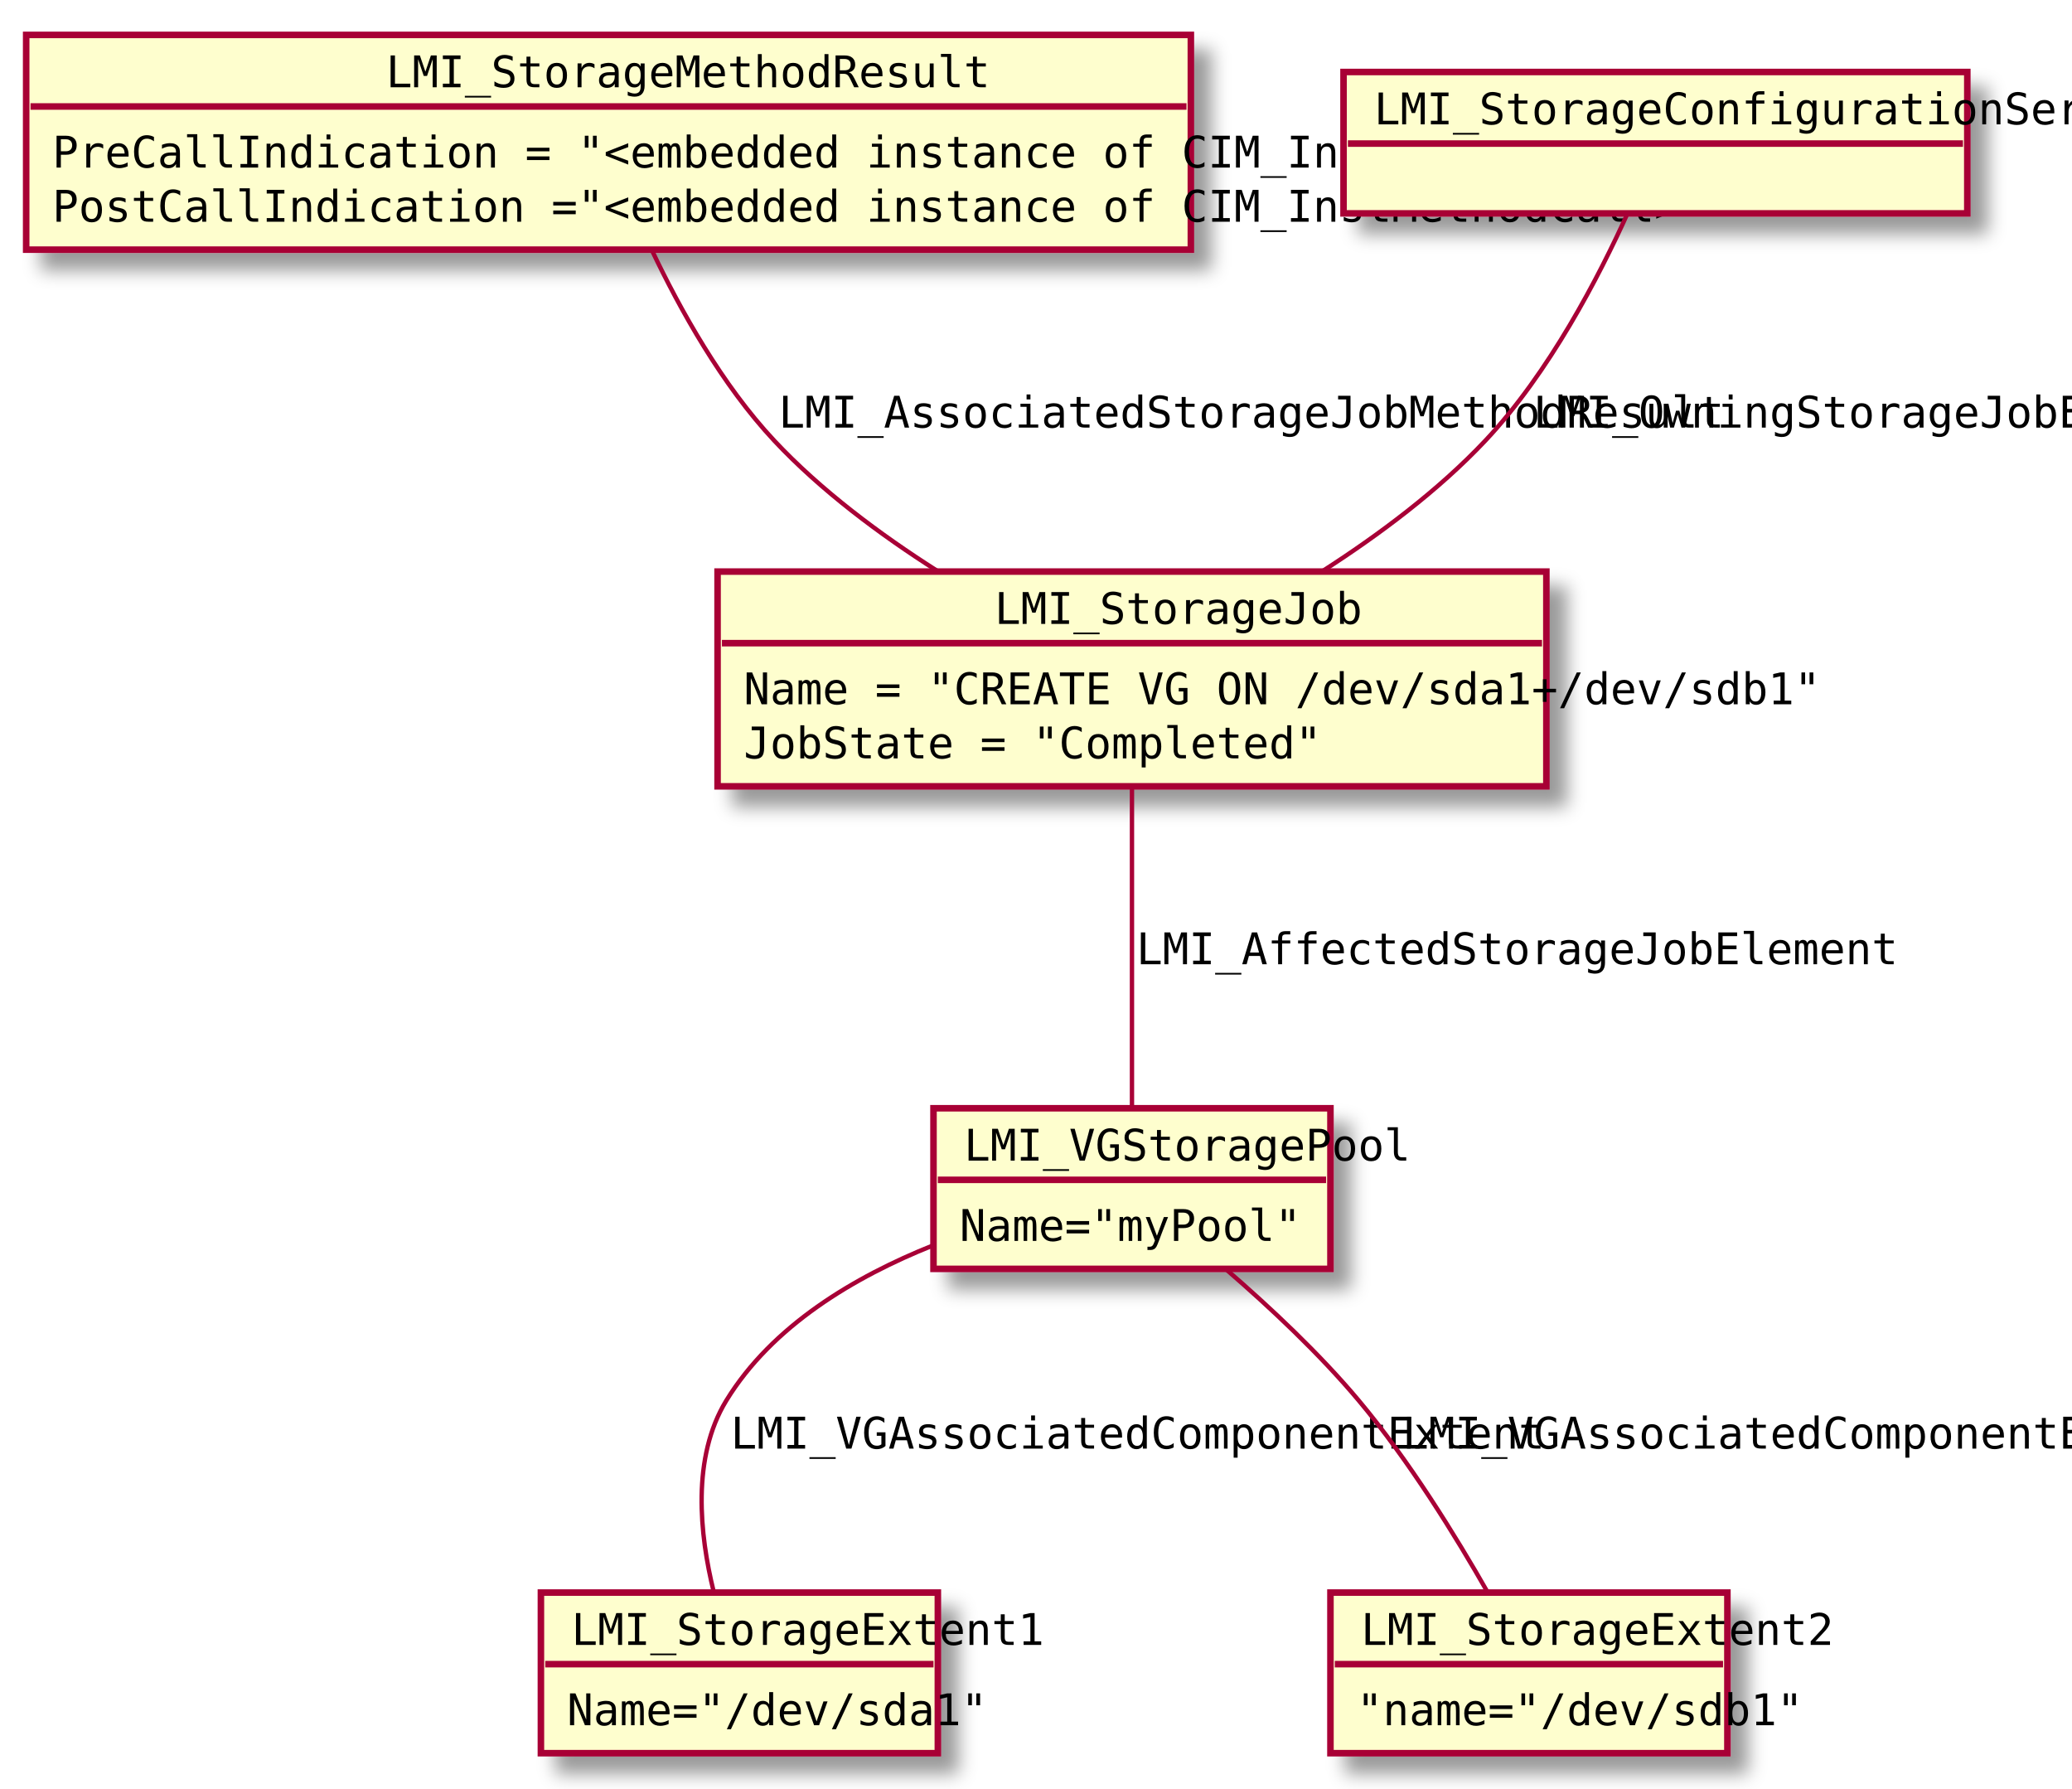
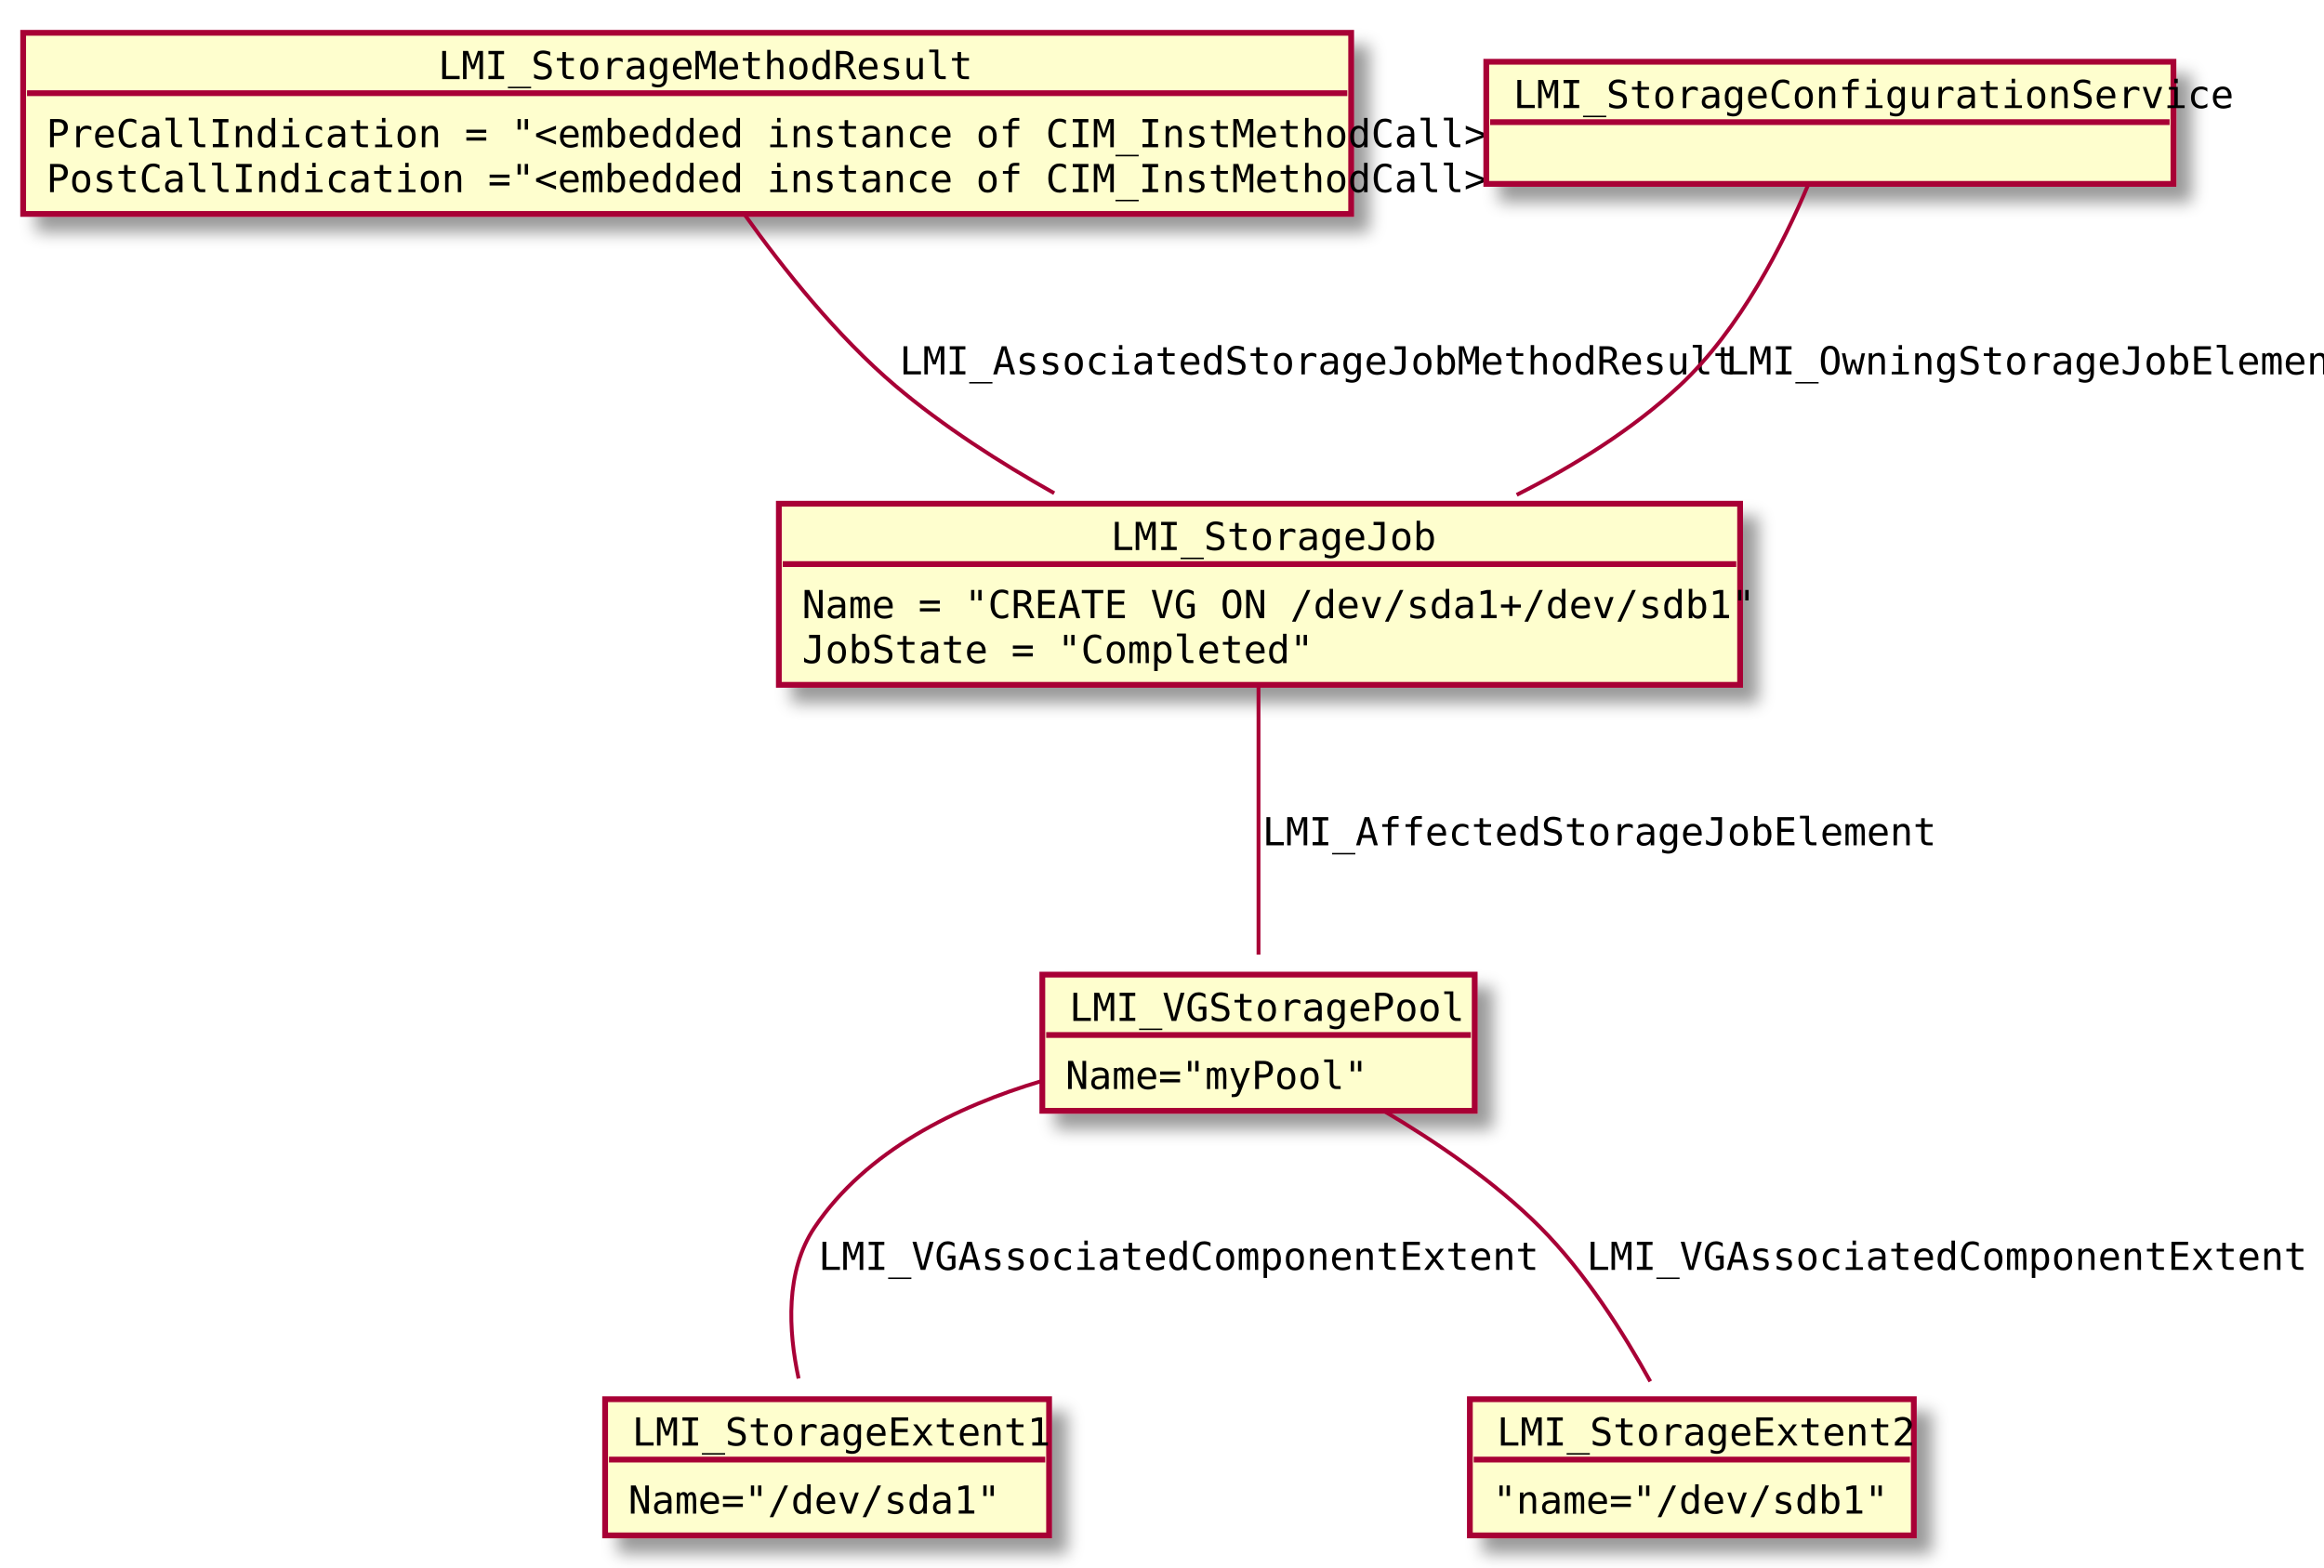
- <svg xmlns="http://www.w3.org/2000/svg" height="410pt" style="width:475px;height:410px;" version="1.1" viewBox="0 0 475 410" width="475pt">
+ <svg xmlns="http://www.w3.org/2000/svg" height="406pt" style="width:602px;height:406px;" version="1.1" viewBox="0 0 602 406" width="602pt">
  <defs>
    <filter height="300%" id="f1" width="300%" x="-1" y="-1">
-       <feGaussianBlur result="blurOut" stdDeviation="2.0" />
+       <feGaussianBlur result="blurOut" stdDeviation="2" />
      <feColorMatrix in="blurOut" result="blurOut2" type="matrix" values="0 0 0 0 0 0 0 0 0 0 0 0 0 0 0 0 0 0 .4 0" />
-       <feOffset dx="4.0" dy="4.0" in="blurOut2" result="blurOut3" />
+       <feOffset dx="4" dy="4" in="blurOut2" result="blurOut3" />
      <feBlend in="SourceGraphic" in2="blurOut3" mode="normal" />
    </filter>
  </defs>
  <g>
-     <rect fill="#FEFECE" filter="url(#f1)" height="49.219" style="stroke: #A80036; stroke-width: 1.5;" width="190" x="164.5" y="131" />
-     <text fill="#000000" font-family="Monospace" font-size="10" lengthAdjust="spacingAndGlyphs" textLength="63" x="228" y="143">LMI_StorageJob</text>
-     <line style="stroke: #A80036; stroke-width: 1.5;" x1="165.5" x2="353.5" y1="147.406" y2="147.406" />
-     <text fill="#000000" font-family="Monospace" font-size="10" lengthAdjust="spacingAndGlyphs" textLength="178" x="170.5" y="161.406">Name = "CREATE VG ON /dev/sda1+/dev/sdb1"</text>
-     <text fill="#000000" font-family="Monospace" font-size="10" lengthAdjust="spacingAndGlyphs" textLength="90" x="170.5" y="173.812">JobState = "Completed"</text>
-     <rect fill="#FEFECE" filter="url(#f1)" height="36.812" style="stroke: #A80036; stroke-width: 1.5;" width="91" x="124" y="365" />
-     <text fill="#000000" font-family="Monospace" font-size="10" lengthAdjust="spacingAndGlyphs" textLength="77" x="131" y="377">LMI_StorageExtent1</text>
-     <line style="stroke: #A80036; stroke-width: 1.5;" x1="125" x2="214" y1="381.406" y2="381.406" />
-     <text fill="#000000" font-family="Monospace" font-size="10" lengthAdjust="spacingAndGlyphs" textLength="71" x="130" y="395.406">Name="/dev/sda1"</text>
-     <rect fill="#FEFECE" filter="url(#f1)" height="36.812" style="stroke: #A80036; stroke-width: 1.5;" width="91" x="305" y="365" />
-     <text fill="#000000" font-family="Monospace" font-size="10" lengthAdjust="spacingAndGlyphs" textLength="77" x="312" y="377">LMI_StorageExtent2</text>
-     <line style="stroke: #A80036; stroke-width: 1.5;" x1="306" x2="395" y1="381.406" y2="381.406" />
-     <text fill="#000000" font-family="Monospace" font-size="10" lengthAdjust="spacingAndGlyphs" textLength="73" x="311" y="395.406">"name="/dev/sdb1"</text>
-     <rect fill="#FEFECE" filter="url(#f1)" height="49.219" style="stroke: #A80036; stroke-width: 1.5;" width="267" x="6" y="8" />
-     <text fill="#000000" font-family="Monospace" font-size="10" lengthAdjust="spacingAndGlyphs" textLength="102" x="88.5" y="20">LMI_StorageMethodResult</text>
-     <line style="stroke: #A80036; stroke-width: 1.5;" x1="7" x2="272" y1="24.406" y2="24.406" />
-     <text fill="#000000" font-family="Monospace" font-size="10" lengthAdjust="spacingAndGlyphs" textLength="254" x="12" y="38.406">PreCallIndication = "&lt;embedded instance of CIM_InstMethodCall&gt;"</text>
-     <text fill="#000000" font-family="Monospace" font-size="10" lengthAdjust="spacingAndGlyphs" textLength="255" x="12" y="50.812">PostCallIndication ="&lt;embedded instance of CIM_InstMethodCall&gt;"</text>
-     <rect fill="#FEFECE" filter="url(#f1)" height="36.812" style="stroke: #A80036; stroke-width: 1.5;" width="91" x="214" y="254" />
-     <text fill="#000000" font-family="Monospace" font-size="10" lengthAdjust="spacingAndGlyphs" textLength="77" x="221" y="266">LMI_VGStoragePool</text>
-     <line style="stroke: #A80036; stroke-width: 1.5;" x1="215" x2="304" y1="270.406" y2="270.406" />
-     <text fill="#000000" font-family="Monospace" font-size="10" lengthAdjust="spacingAndGlyphs" textLength="62" x="220" y="284.406">Name="myPool"</text>
-     <rect fill="#FEFECE" filter="url(#f1)" height="32.406" style="stroke: #A80036; stroke-width: 1.5;" width="143" x="308" y="16.5" />
-     <text fill="#000000" font-family="Monospace" font-size="10" lengthAdjust="spacingAndGlyphs" textLength="129" x="315" y="28.5">LMI_StorageConfigurationService</text>
-     <line style="stroke: #A80036; stroke-width: 1.5;" x1="309" x2="450" y1="32.906" y2="32.906" />
-     <path d="M149.369,57.186 C155.936,71.034 165.548,88.241 177.5,101 C188.191,112.413 201.788,122.533 214.822,130.814 " fill="none" style="stroke: #A80036; stroke-width: 1.0;" />
-     <text fill="#000000" font-family="Monospace" font-size="10" lengthAdjust="spacingAndGlyphs" textLength="157" x="178.5" y="98">LMI_AssociatedStorageJobMethodResult</text>
-     <path d="M373.176,48.759 C366.581,63.37 355.162,85.434 340.5,101 C329.754,112.409 316.125,122.589 303.127,130.928 " fill="none" style="stroke: #A80036; stroke-width: 1.0;" />
-     <text fill="#000000" font-family="Monospace" font-size="10" lengthAdjust="spacingAndGlyphs" textLength="123" x="351.5" y="98">LMI_OwningStorageJobElement</text>
-     <path d="M259.5,180.049 C259.5,201.997 259.5,234.227 259.5,253.984 " fill="none" style="stroke: #A80036; stroke-width: 1.0;" />
-     <text fill="#000000" font-family="Monospace" font-size="10" lengthAdjust="spacingAndGlyphs" textLength="124" x="260.5" y="221">LMI_AffectedStorageJobElement</text>
-     <path d="M213.903,285.434 C195.886,292.626 177.007,303.836 166.5,321 C158.519,334.038 160.391,351.7 163.598,364.751 " fill="none" style="stroke: #A80036; stroke-width: 1.0;" />
-     <text fill="#000000" font-family="Monospace" font-size="10" lengthAdjust="spacingAndGlyphs" textLength="139" x="167.5" y="332">LMI_VGAssociatedComponentExtent</text>
-     <path d="M281.224,291.051 C291.053,299.546 302.464,310.226 311.5,321 C323.036,334.756 333.774,352.173 341.05,364.958 " fill="none" style="stroke: #A80036; stroke-width: 1.0;" />
-     <text fill="#000000" font-family="Monospace" font-size="10" lengthAdjust="spacingAndGlyphs" textLength="139" x="321.5" y="332">LMI_VGAssociatedComponentExtent</text>
+     <rect fill="#FEFECE" filter="url(#f1)" height="46.922" style="stroke: #A80036; stroke-width: 1.5;" width="249" x="201.75" y="130.5" />
+     <text fill="#000000" font-family="Monospace" font-size="10" lengthAdjust="spacingAndGlyphs" textLength="77" x="287.75" y="142.5">LMI_StorageJob</text>
+     <line style="stroke: #A80036; stroke-width: 1.5;" x1="202.75" x2="449.75" y1="146.141" y2="146.141" />
+     <text fill="#000000" font-family="Monospace" font-size="10" lengthAdjust="spacingAndGlyphs" textLength="237" x="207.75" y="160.141">Name = "CREATE VG ON /dev/sda1+/dev/sdb1"</text>
+     <text fill="#000000" font-family="Monospace" font-size="10" lengthAdjust="spacingAndGlyphs" textLength="120" x="207.75" y="171.781">JobState = "Completed"</text>
+     <rect fill="#FEFECE" filter="url(#f1)" height="35.281" style="stroke: #A80036; stroke-width: 1.5;" width="115" x="156.75" y="362.5" />
+     <text fill="#000000" font-family="Monospace" font-size="10" lengthAdjust="spacingAndGlyphs" textLength="101" x="163.75" y="374.5">LMI_StorageExtent1</text>
+     <line style="stroke: #A80036; stroke-width: 1.5;" x1="157.75" x2="270.75" y1="378.141" y2="378.141" />
+     <text fill="#000000" font-family="Monospace" font-size="10" lengthAdjust="spacingAndGlyphs" textLength="95" x="162.75" y="392.141">Name="/dev/sda1"</text>
+     <rect fill="#FEFECE" filter="url(#f1)" height="35.281" style="stroke: #A80036; stroke-width: 1.5;" width="115" x="380.75" y="362.5" />
+     <text fill="#000000" font-family="Monospace" font-size="10" lengthAdjust="spacingAndGlyphs" textLength="101" x="387.75" y="374.5">LMI_StorageExtent2</text>
+     <line style="stroke: #A80036; stroke-width: 1.5;" x1="381.75" x2="494.75" y1="378.141" y2="378.141" />
+     <text fill="#000000" font-family="Monospace" font-size="10" lengthAdjust="spacingAndGlyphs" textLength="98" x="386.75" y="392.141">"name="/dev/sdb1"</text>
+     <rect fill="#FEFECE" filter="url(#f1)" height="46.922" style="stroke: #A80036; stroke-width: 1.5;" width="344" x="6" y="8.5" />
+     <text fill="#000000" font-family="Monospace" font-size="10" lengthAdjust="spacingAndGlyphs" textLength="129" x="113.5" y="20.5">LMI_StorageMethodResult</text>
+     <line style="stroke: #A80036; stroke-width: 1.5;" x1="7" x2="349" y1="24.141" y2="24.141" />
+     <text fill="#000000" font-family="Monospace" font-size="10" lengthAdjust="spacingAndGlyphs" textLength="330" x="12" y="38.141">PreCallIndication = "&lt;embedded instance of CIM_InstMethodCall&gt;"</text>
+     <text fill="#000000" font-family="Monospace" font-size="10" lengthAdjust="spacingAndGlyphs" textLength="332" x="12" y="49.781">PostCallIndication ="&lt;embedded instance of CIM_InstMethodCall&gt;"</text>
+     <rect fill="#FEFECE" filter="url(#f1)" height="35.281" style="stroke: #A80036; stroke-width: 1.5;" width="112" x="270" y="252.5" />
+     <text fill="#000000" font-family="Monospace" font-size="10" lengthAdjust="spacingAndGlyphs" textLength="98" x="277" y="264.5">LMI_VGStoragePool</text>
+     <line style="stroke: #A80036; stroke-width: 1.5;" x1="271" x2="381" y1="268.141" y2="268.141" />
+     <text fill="#000000" font-family="Monospace" font-size="10" lengthAdjust="spacingAndGlyphs" textLength="85" x="276" y="282.141">Name="myPool"</text>
+     <rect fill="#FEFECE" filter="url(#f1)" height="31.641" style="stroke: #A80036; stroke-width: 1.5;" width="178" x="385" y="16" />
+     <text fill="#000000" font-family="Monospace" font-size="10" lengthAdjust="spacingAndGlyphs" textLength="164" x="392" y="28">LMI_StorageConfigurationService</text>
+     <line style="stroke: #A80036; stroke-width: 1.5;" x1="386" x2="562" y1="31.641" y2="31.641" />
+     <path d="M192.92,55.643 C202.857,69.573 216.84,87.155 232,100 C244.328,110.446 259.02,119.869 273.082,127.773 " fill="none" style="stroke: #A80036; stroke-width: 1.0;" />
+     <text fill="#000000" font-family="Monospace" font-size="10" lengthAdjust="spacingAndGlyphs" textLength="196" x="233" y="97">LMI_AssociatedStorageJobMethodResult</text>
+     <path d="M468.319,48.019 C462.073,62.841 450.784,85.351 435,100 C422.84,111.286 407.831,120.647 392.881,128.199 " fill="none" style="stroke: #A80036; stroke-width: 1.0;" />
+     <text fill="#000000" font-family="Monospace" font-size="10" lengthAdjust="spacingAndGlyphs" textLength="154" x="447" y="97">LMI_OwningStorageJobElement</text>
+     <path d="M326,177.523 C326,197.775 326,227.329 326,247.319 " fill="none" style="stroke: #A80036; stroke-width: 1.0;" />
+     <text fill="#000000" font-family="Monospace" font-size="10" lengthAdjust="spacingAndGlyphs" textLength="160" x="327" y="219">LMI_AffectedStorageJobElement</text>
+     <path d="M269.959,280.026 C247.741,286.65 224.348,298.125 211,318 C203.396,329.322 204.191,344.666 206.864,357.132 " fill="none" style="stroke: #A80036; stroke-width: 1.0;" />
+     <text fill="#000000" font-family="Monospace" font-size="10" lengthAdjust="spacingAndGlyphs" textLength="181" x="212" y="329">LMI_VGAssociatedComponentExtent</text>
+     <path d="M357.995,287.534 C371.619,295.553 387.082,306.044 399,318 C410.618,329.655 420.553,345.343 427.488,357.891 " fill="none" style="stroke: #A80036; stroke-width: 1.0;" />
+     <text fill="#000000" font-family="Monospace" font-size="10" lengthAdjust="spacingAndGlyphs" textLength="181" x="411" y="329">LMI_VGAssociatedComponentExtent</text>
  </g>
</svg>
